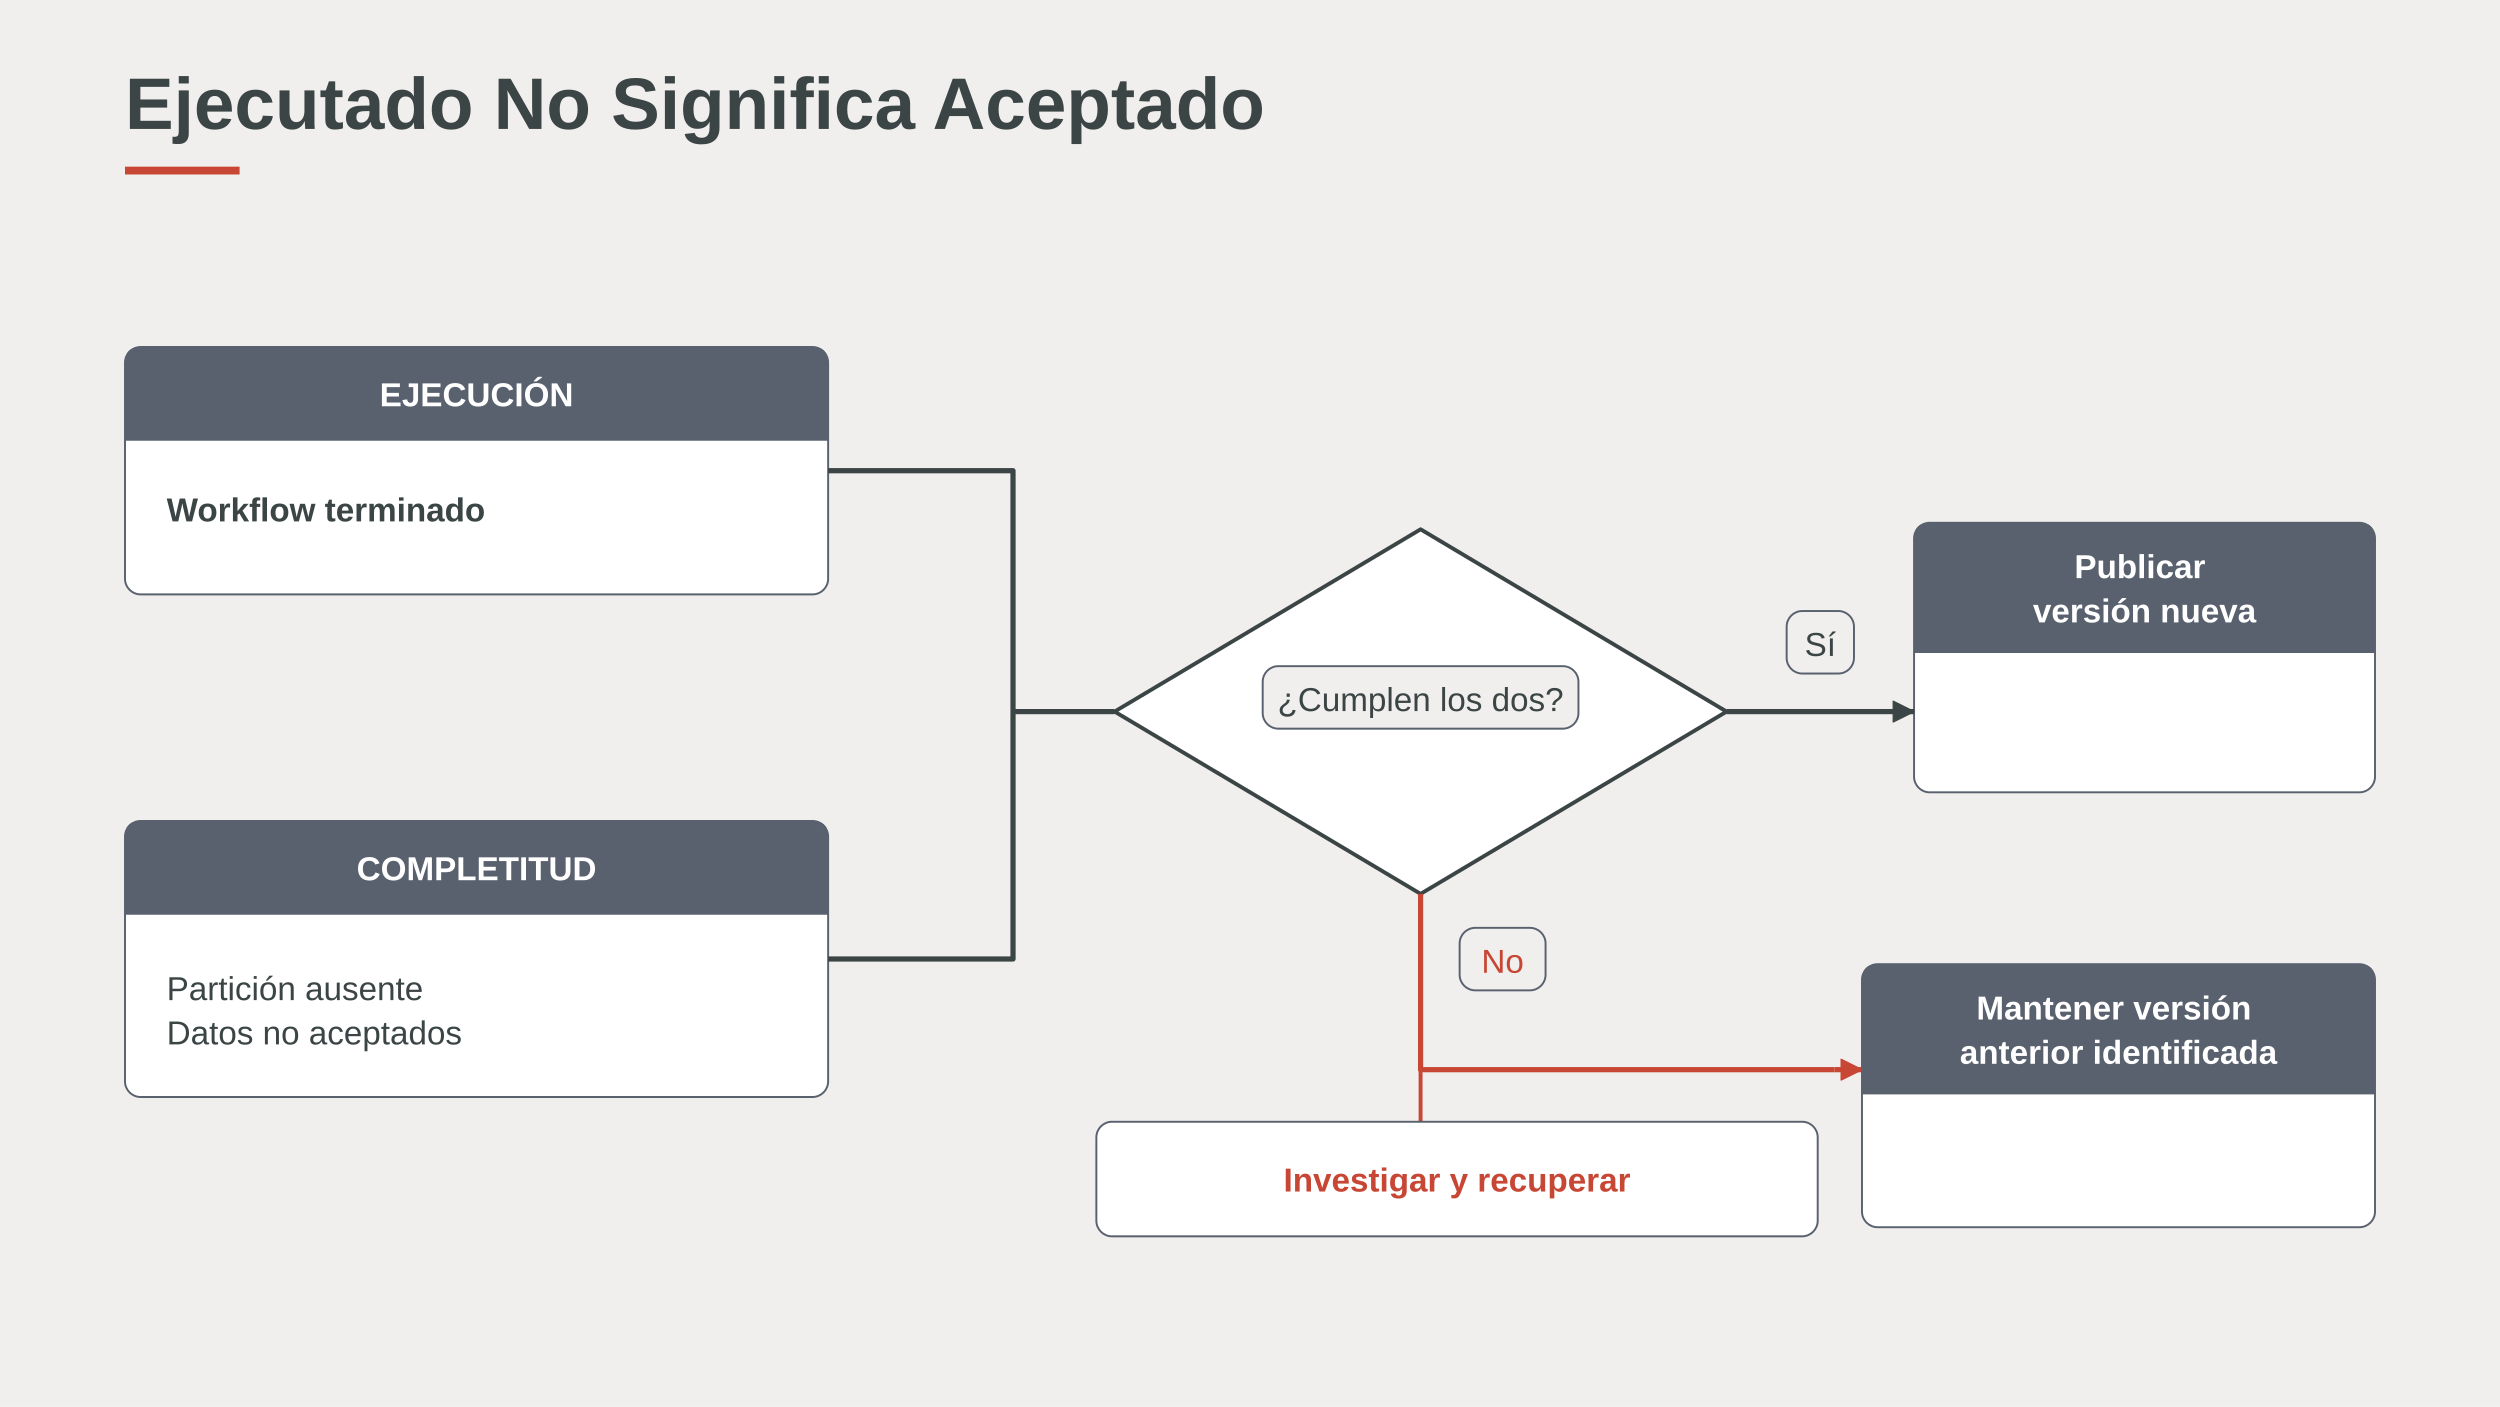
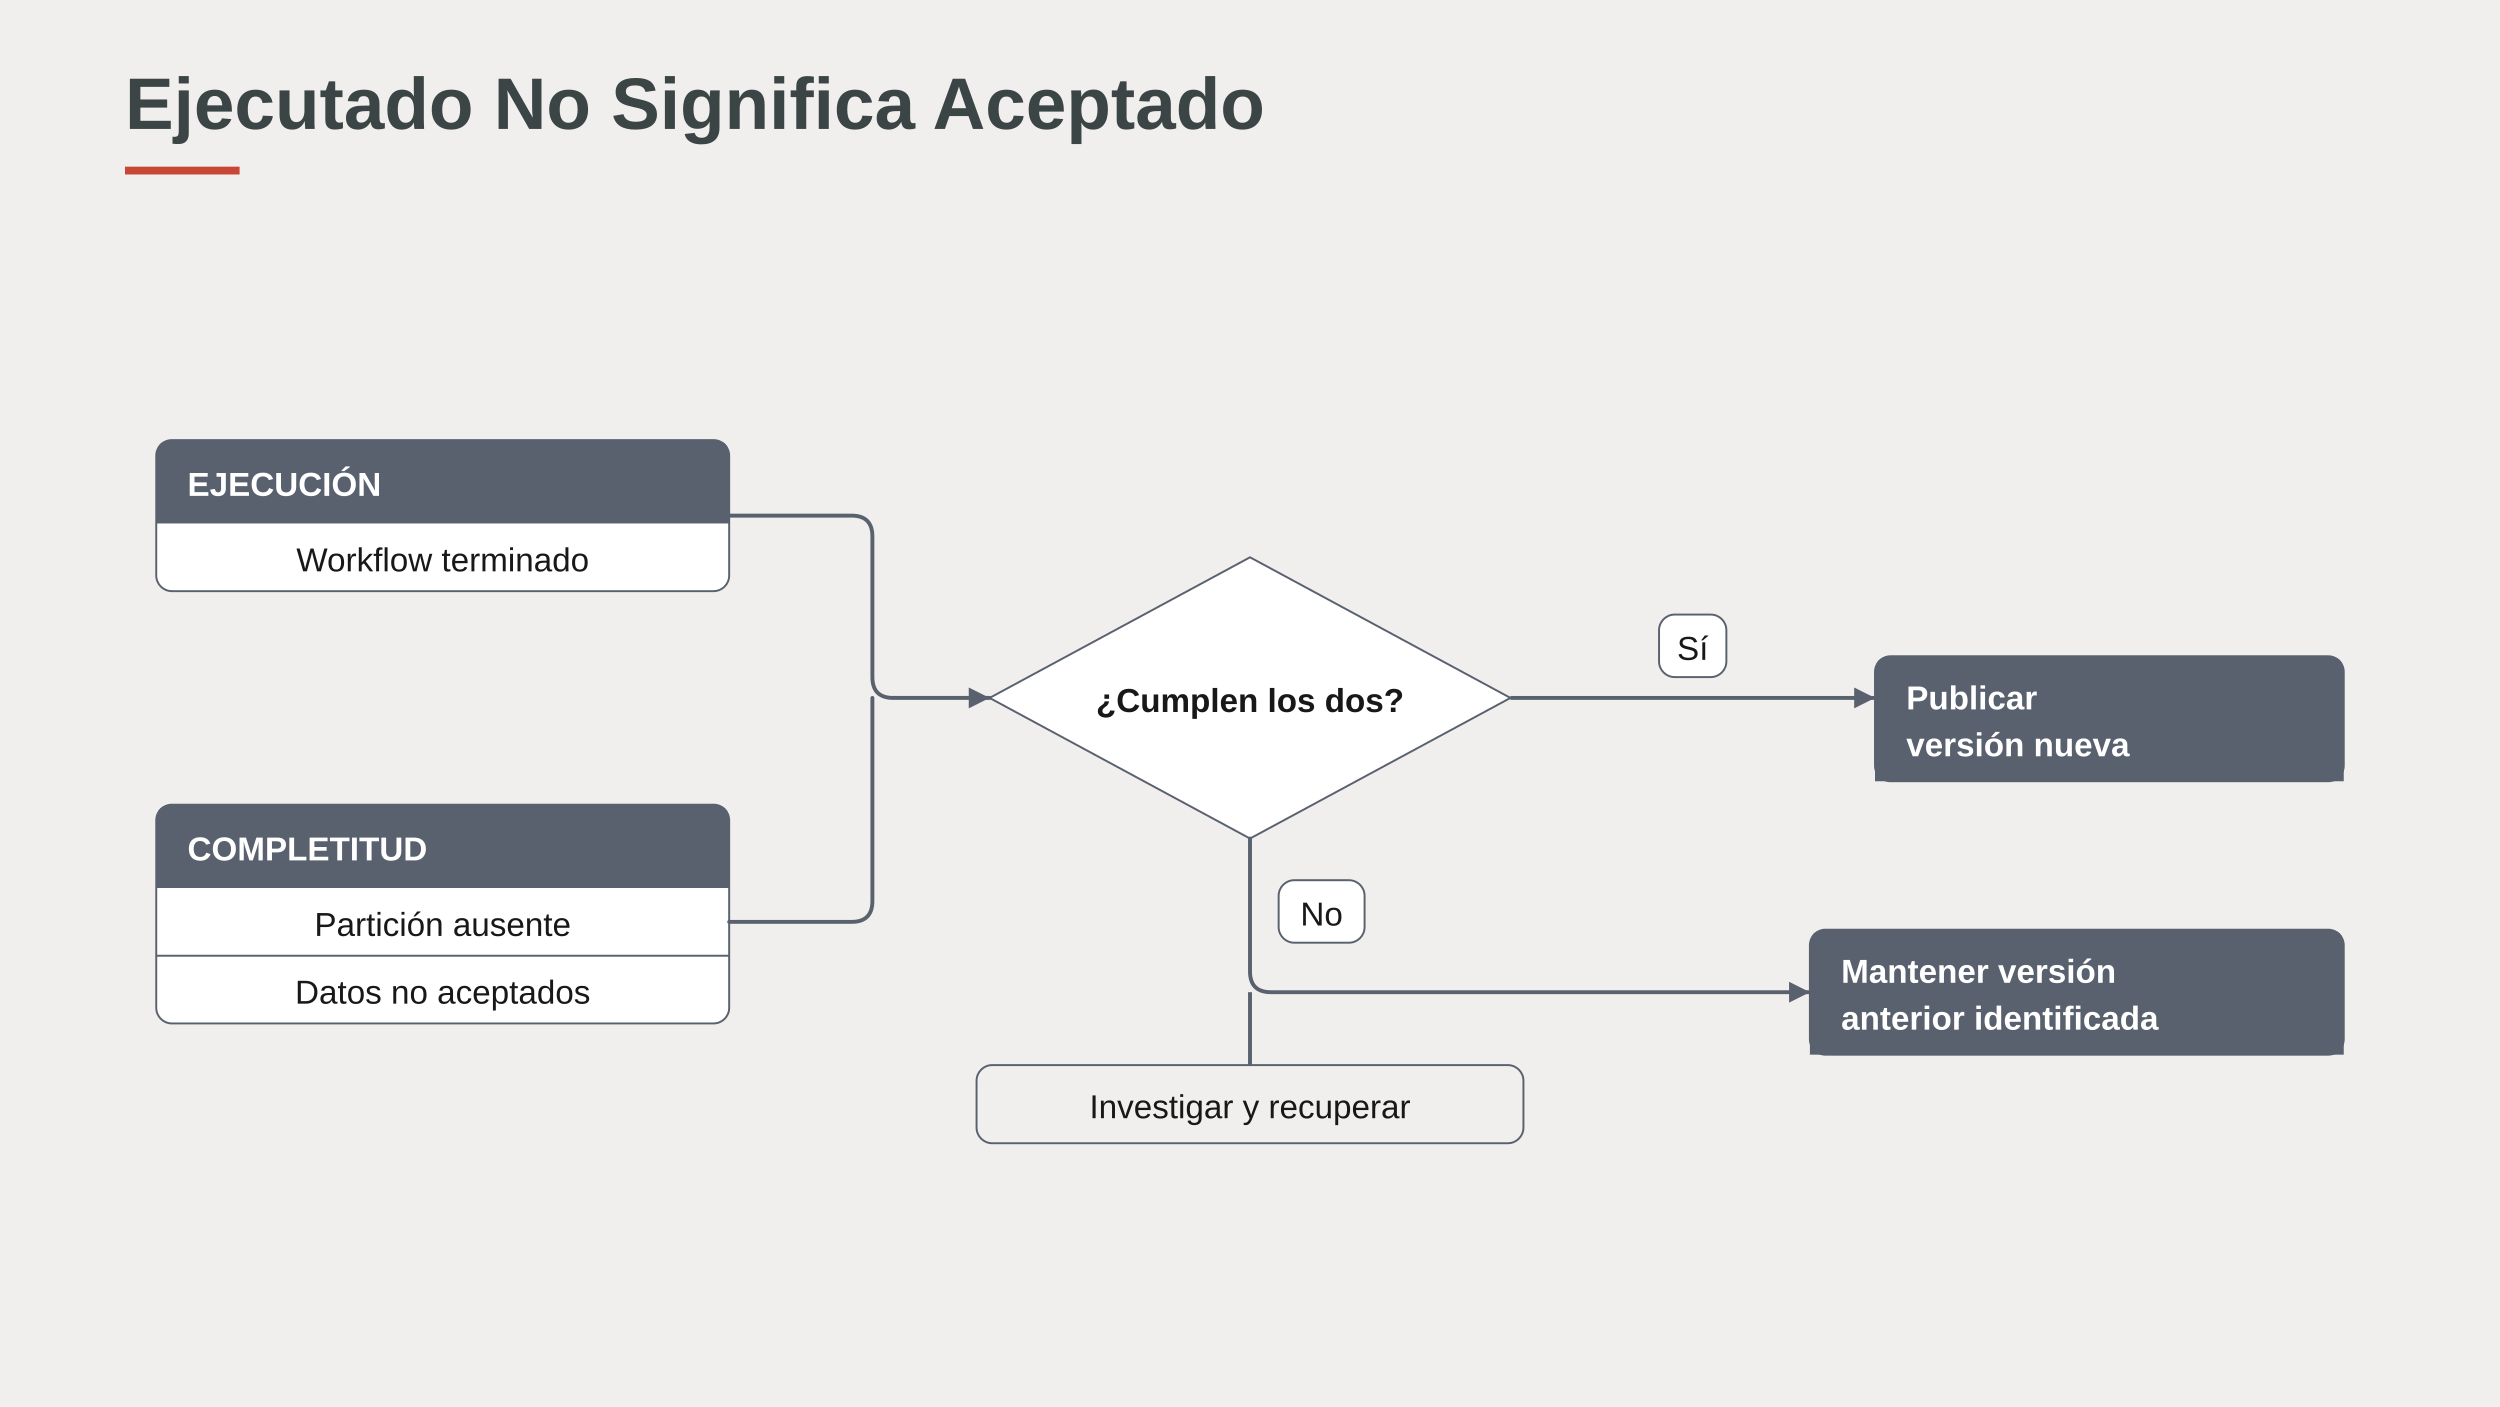
<svg xmlns="http://www.w3.org/2000/svg" viewBox="0 0 1920 1080" role="img" aria-labelledby="title description">
  <g font-family="Segoe UI, Arial, sans-serif">
    <rect x="0" y="0" width="1920" height="1080" rx="0" fill="#F1EFED" stroke="none" stroke-width="2" />
    <rect x="96" y="128" width="88" height="6" rx="0" fill="#C74634" stroke="none" stroke-width="2" />
    <text x="96" y="99" font-size="56" fill="#3C4545" font-weight="700" text-anchor="start">
      <tspan x="96" y="99">Ejecutado No Significa Aceptado</tspan>
    </text>
-     <g data-layout="module-artwork" data-reference="governance-architecture" transform="translate(0.000 -3.500)" data-center="960 608">
-       <rect x="96" y="270" width="540" height="190" rx="12" fill="#FFFFFF" stroke="#59616E" stroke-width="1.5" data-table-frame="true" />
-       <path d="M108.0 270.0 H624.0 Q636.0 270.0 636.0 282.0 V342.0 H96.0 V282.0 Q96.0 270.0 108.0 270.0 Z" fill="#59616E" stroke="none" data-table-header="true" />
-       <text x="366.0" y="315.5" font-size="25.5" fill="#FFFFFF" font-weight="700" text-anchor="middle">
-         <tspan x="366.0" y="315.5">EJECUCIÓN</tspan>
+     <g data-layout="module-artwork" data-reference="governance-architecture" data-center="960 608" transform="translate(0 -12)">
+       <rect x="120" y="350" width="440" height="116" rx="12" fill="#FFFFFF" stroke="#59616E" stroke-width="1.5" data-table-frame="true" />
+       <path d="M132 350 H548 Q560 350 560 362 V414 H120 V362 Q120 350 132 350 Z" fill="#59616E" stroke="#59616E" stroke-width="0" stroke-linejoin="round" stroke-linecap="round" />
+       <g data-table-cell="header" data-cell-align="left">
+         <rect x="120" y="350" width="440" height="64" rx="0" fill="none" stroke="none" stroke-width="0" data-cell-frame="true" />
+         <g data-cell-content="true">
+           <text x="144" y="392.8" fill="#FFFFFF" font-size="25.5" font-weight="700" text-anchor="start">
+             <tspan x="144" y="392.8">EJECUCIÓN</tspan>
+           </text>
+         </g>
+       </g>
+       <g data-table-cell="row" data-cell-align="center">
+         <rect x="120" y="414" width="440" height="52" rx="0" fill="none" stroke="none" stroke-width="0" data-cell-frame="true" />
+         <g data-cell-content="true">
+           <text x="340.0" y="450.8" fill="#181818" font-size="25.5" font-weight="400" text-anchor="middle">
+             <tspan x="340.0" y="450.8">Workflow terminado</tspan>
+           </text>
+         </g>
+       </g>
+       <rect x="120" y="630" width="440" height="168" rx="12" fill="#FFFFFF" stroke="#59616E" stroke-width="1.5" data-table-frame="true" />
+       <path d="M132 630 H548 Q560 630 560 642 V694 H120 V642 Q120 630 132 630 Z" fill="#59616E" stroke="#59616E" stroke-width="0" stroke-linejoin="round" stroke-linecap="round" />
+       <g data-table-cell="header" data-cell-align="left">
+         <rect x="120" y="630" width="440" height="64" rx="0" fill="none" stroke="none" stroke-width="0" data-cell-frame="true" />
+         <g data-cell-content="true">
+           <text x="144" y="672.8" fill="#FFFFFF" font-size="25.5" font-weight="700" text-anchor="start">
+             <tspan x="144" y="672.8">COMPLETITUD</tspan>
+           </text>
+         </g>
+       </g>
+       <g data-table-cell="row" data-cell-align="center">
+         <rect x="120" y="694" width="440" height="52" rx="0" fill="none" stroke="none" stroke-width="0" data-cell-frame="true" />
+         <g data-cell-content="true">
+           <text x="340.0" y="730.8" fill="#181818" font-size="25.5" font-weight="400" text-anchor="middle">
+             <tspan x="340.0" y="730.8">Partición ausente</tspan>
+           </text>
+         </g>
+       </g>
+       <line x1="120" y1="746" x2="560" y2="746" stroke="#59616E" stroke-width="1.5" />
+       <g data-table-cell="row" data-cell-align="center">
+         <rect x="120" y="746" width="440" height="52" rx="0" fill="none" stroke="none" stroke-width="0" data-cell-frame="true" />
+         <g data-cell-content="true">
+           <text x="340.0" y="782.8" fill="#181818" font-size="25.5" font-weight="400" text-anchor="middle">
+             <tspan x="340.0" y="782.8">Datos no aceptados</tspan>
+           </text>
+         </g>
+       </g>
+       <path d="M560 408 L654.0 408.0 Q670 408 670.0 424.0 L670.0 532.0 Q670 548 686.0 548.0 L760 548" fill="none" stroke="#59616E" stroke-width="3" stroke-linejoin="round" stroke-linecap="round" />
+       <path d="M760 548 L744.0 556.0 L744.0 540.0 Z" fill="#59616E" stroke="#59616E" stroke-width="0" stroke-linejoin="round" stroke-linecap="round" />
+       <path d="M560 720 L654.0 720.0 Q670 720 670.0 704.0 L670 548" fill="none" stroke="#59616E" stroke-width="3" stroke-linejoin="round" stroke-linecap="round" />
+       <path d="M960 440.0 L1160.0 548 L960 656.0 L760.0 548 Z" fill="#FFFFFF" stroke="#59616E" stroke-width="1.5" stroke-linejoin="round" stroke-linecap="round" />
+       <text x="960" y="558.8" fill="#181818" font-size="25.5" font-weight="700" text-anchor="middle">
+         <tspan x="960" y="558.8">¿Cumplen los dos?</tspan>
      </text>
-       <text x="128" y="403.91" font-size="25.5" fill="#3C4545" font-weight="700" text-anchor="start">
-         <tspan x="128" y="403.91">Workflow terminado</tspan>
+       <line x1="1160" y1="548" x2="1440" y2="548" stroke="#59616E" stroke-width="3" />
+       <path d="M1440 548 L1424.0 556.0 L1424.0 540.0 Z" fill="#59616E" stroke="#59616E" stroke-width="0" stroke-linejoin="round" stroke-linecap="round" />
+       <rect x="1274.15" y="484" width="51.7" height="48" rx="12" fill="#FFFFFF" stroke="#59616E" stroke-width="1.5" data-layout="reference-tag" />
+       <text x="1300" y="518.8" fill="#181818" font-size="25.5" font-weight="400" text-anchor="middle">
+         <tspan x="1300" y="518.8">Sí</tspan>
      </text>
-       <rect x="96" y="634" width="540" height="212" rx="12" fill="#FFFFFF" stroke="#59616E" stroke-width="1.5" data-table-frame="true" />
-       <path d="M108.0 634.0 H624.0 Q636.0 634.0 636.0 646.0 V706.0 H96.0 V646.0 Q96.0 634.0 108.0 634.0 Z" fill="#59616E" stroke="none" data-table-header="true" />
-       <text x="366.0" y="679.5" font-size="25.5" fill="#FFFFFF" font-weight="700" text-anchor="middle">
-         <tspan x="366.0" y="679.5">COMPLETITUD</tspan>
+       <rect x="1440" y="516" width="360" height="96" rx="12" fill="#FFFFFF" stroke="#59616E" stroke-width="1.5" data-table-frame="true" />
+       <path d="M1452 516 H1788 Q1800 516 1800 528 V612 H1440 V528 Q1440 516 1452 516 Z" fill="#59616E" stroke="#59616E" stroke-width="0" stroke-linejoin="round" stroke-linecap="round" />
+       <g data-table-cell="header" data-cell-align="left" data-cell-exception="Encabezado de dos líneas para conservar el nombre completo.">
+         <rect x="1440" y="516" width="360" height="96" rx="0" fill="none" stroke="none" stroke-width="0" data-cell-frame="true" />
+         <g data-cell-content="true">
+           <text x="1464" y="556.8" fill="#FFFFFF" font-size="25.5" font-weight="700" text-anchor="start">
+             <tspan x="1464" y="556.8">Publicar </tspan>
+             <tspan x="1464" y="592.8">versión nueva</tspan>
+           </text>
+         </g>
+       </g>
+       <path d="M960 656 L960.0 758.0 Q960 774 976.0 774.0 L1390 774" fill="none" stroke="#59616E" stroke-width="3" stroke-linejoin="round" stroke-linecap="round" />
+       <path d="M1390 774 L1374.0 782.0 L1374.0 766.0 Z" fill="#59616E" stroke="#59616E" stroke-width="0" stroke-linejoin="round" stroke-linecap="round" />
+       <rect x="982.0" y="688" width="66.0" height="48" rx="12" fill="#FFFFFF" stroke="#59616E" stroke-width="1.5" data-layout="reference-tag" />
+       <text x="1015" y="722.8" fill="#181818" font-size="25.5" font-weight="400" text-anchor="middle">
+         <tspan x="1015" y="722.8">No</tspan>
      </text>
-       <text x="128" y="771.59" font-size="25.5" fill="#3C4545" font-weight="400" text-anchor="start">
-         <tspan x="128" y="771.59">Partición ausente </tspan>
-         <tspan x="128" y="805.59">Datos no aceptados</tspan>
-       </text>
-       <path d="M1091.0 410 L1326 550.0 L1091.0 690 L856 550.0 Z" fill="#FFFFFF" stroke="#3C4545" stroke-width="3" stroke-linejoin="round" />
-       <rect x="969.75" y="515.111" width="242.5" height="48" rx="12" fill="#F1EFED" stroke="#59616E" stroke-width="1.5" data-layout="reference-tag" />
-       <text x="1091.0" y="549.611" font-size="25.5" fill="#3C4545" font-weight="400" text-anchor="middle">
-         <tspan x="1091.0" y="549.611">¿Cumplen los dos?</tspan>
-       </text>
-       <path d="M636 365 H778 V550 H856 M636 740 H778 V550" fill="none" stroke="#3C4545" stroke-width="4" stroke-linejoin="round" />
-       <rect x="1470" y="405" width="354" height="207" rx="12" fill="#FFFFFF" stroke="#59616E" stroke-width="1.5" data-table-frame="true" />
-       <path d="M1482.0 405.0 H1812.0 Q1824.0 405.0 1824.0 417.0 V505.0 H1470.0 V417.0 Q1470.0 405.0 1482.0 405.0 Z" fill="#59616E" stroke="none" data-table-header="true" />
-       <text x="1647.0" y="447.5" font-size="25.5" fill="#FFFFFF" font-weight="700" text-anchor="middle">
-         <tspan x="1647.0" y="447.5">Publicar </tspan>
-         <tspan x="1647.0" y="481.5">versión nueva</tspan>
-       </text>
-       <line x1="1326" y1="550" x2="1470" y2="550" stroke="#3C4545" stroke-width="4" />
-       <path d="M1470 550 L1454 558 L1454 542 Z" fill="#3C4545" stroke="#3C4545" stroke-width="1" stroke-linejoin="round" />
-       <rect x="1372.15" y="472.77" width="51.7" height="48" rx="12" fill="#F1EFED" stroke="#59616E" stroke-width="1.5" data-layout="reference-tag" />
-       <text x="1398.0" y="507.27" font-size="25.5" fill="#3C4545" font-weight="400" text-anchor="middle">
-         <tspan x="1398.0" y="507.27">Sí</tspan>
-       </text>
-       <path d="M1091 690 V825 H1409" fill="none" stroke="#C74634" stroke-width="4" stroke-linejoin="round" />
-       <line x1="1409" y1="825" x2="1430" y2="825" stroke="#C74634" stroke-width="4" />
-       <path d="M1430 825 L1414 833 L1414 817 Z" fill="#C74634" stroke="#C74634" stroke-width="1" stroke-linejoin="round" />
-       <rect x="1121.0" y="716.09" width="66.0" height="48" rx="12" fill="#F1EFED" stroke="#59616E" stroke-width="1.5" data-layout="reference-tag" />
-       <text x="1154.0" y="750.59" font-size="25.5" fill="#C74634" font-weight="400" text-anchor="middle">
-         <tspan x="1154.0" y="750.59">No</tspan>
-       </text>
-       <rect x="1430" y="744" width="394" height="202" rx="12" fill="#FFFFFF" stroke="#59616E" stroke-width="1.5" data-table-frame="true" />
-       <path d="M1442.0 744.0 H1812.0 Q1824.0 744.0 1824.0 756.0 V844.0 H1430.0 V756.0 Q1430.0 744.0 1442.0 744.0 Z" fill="#59616E" stroke="none" data-table-header="true" />
-       <text x="1627.0" y="786.5" font-size="25.5" fill="#FFFFFF" font-weight="700" text-anchor="middle">
-         <tspan x="1627.0" y="786.5">Mantener versión </tspan>
-         <tspan x="1627.0" y="820.5">anterior identificada</tspan>
-       </text>
-       <line x1="1091" y1="825" x2="1091" y2="865" stroke="#C74634" stroke-width="3" />
-       <rect x="842" y="865" width="554" height="88" rx="12" fill="#FFFFFF" stroke="#59616E" stroke-width="1.5" />
-       <text x="1119" y="918.59" font-size="25.5" fill="#C74634" font-weight="700" text-anchor="middle">
-         <tspan x="1119" y="918.59">Investigar y recuperar</tspan>
-       </text>
+       <rect x="1390" y="726" width="410" height="96" rx="12" fill="#FFFFFF" stroke="#59616E" stroke-width="1.5" data-table-frame="true" />
+       <path d="M1402 726 H1788 Q1800 726 1800 738 V822 H1390 V738 Q1390 726 1402 726 Z" fill="#59616E" stroke="#59616E" stroke-width="0" stroke-linejoin="round" stroke-linecap="round" />
+       <g data-table-cell="header" data-cell-align="left" data-cell-exception="Encabezado de dos líneas para conservar el nombre completo.">
+         <rect x="1390" y="726" width="410" height="96" rx="0" fill="none" stroke="none" stroke-width="0" data-cell-frame="true" />
+         <g data-cell-content="true">
+           <text x="1414" y="766.8" fill="#FFFFFF" font-size="25.5" font-weight="700" text-anchor="start">
+             <tspan x="1414" y="766.8">Mantener versión </tspan>
+             <tspan x="1414" y="802.8">anterior identificada</tspan>
+           </text>
+         </g>
+       </g>
+       <line x1="960" y1="774" x2="960" y2="830" stroke="#59616E" stroke-width="3" />
+       <rect x="750" y="830" width="420" height="60" rx="12" fill="#F1EFED" stroke="#59616E" stroke-width="1.5" />
+       <g data-table-cell="note" data-cell-align="center">
+         <rect x="750" y="830" width="420" height="60" rx="0" fill="none" stroke="none" stroke-width="0" data-cell-frame="true" />
+         <g data-cell-content="true">
+           <text x="960.0" y="870.8" fill="#181818" font-size="25.5" font-weight="400" text-anchor="middle">
+             <tspan x="960.0" y="870.8">Investigar y recuperar</tspan>
+           </text>
+         </g>
+       </g>
    </g>
  </g>
</svg>
